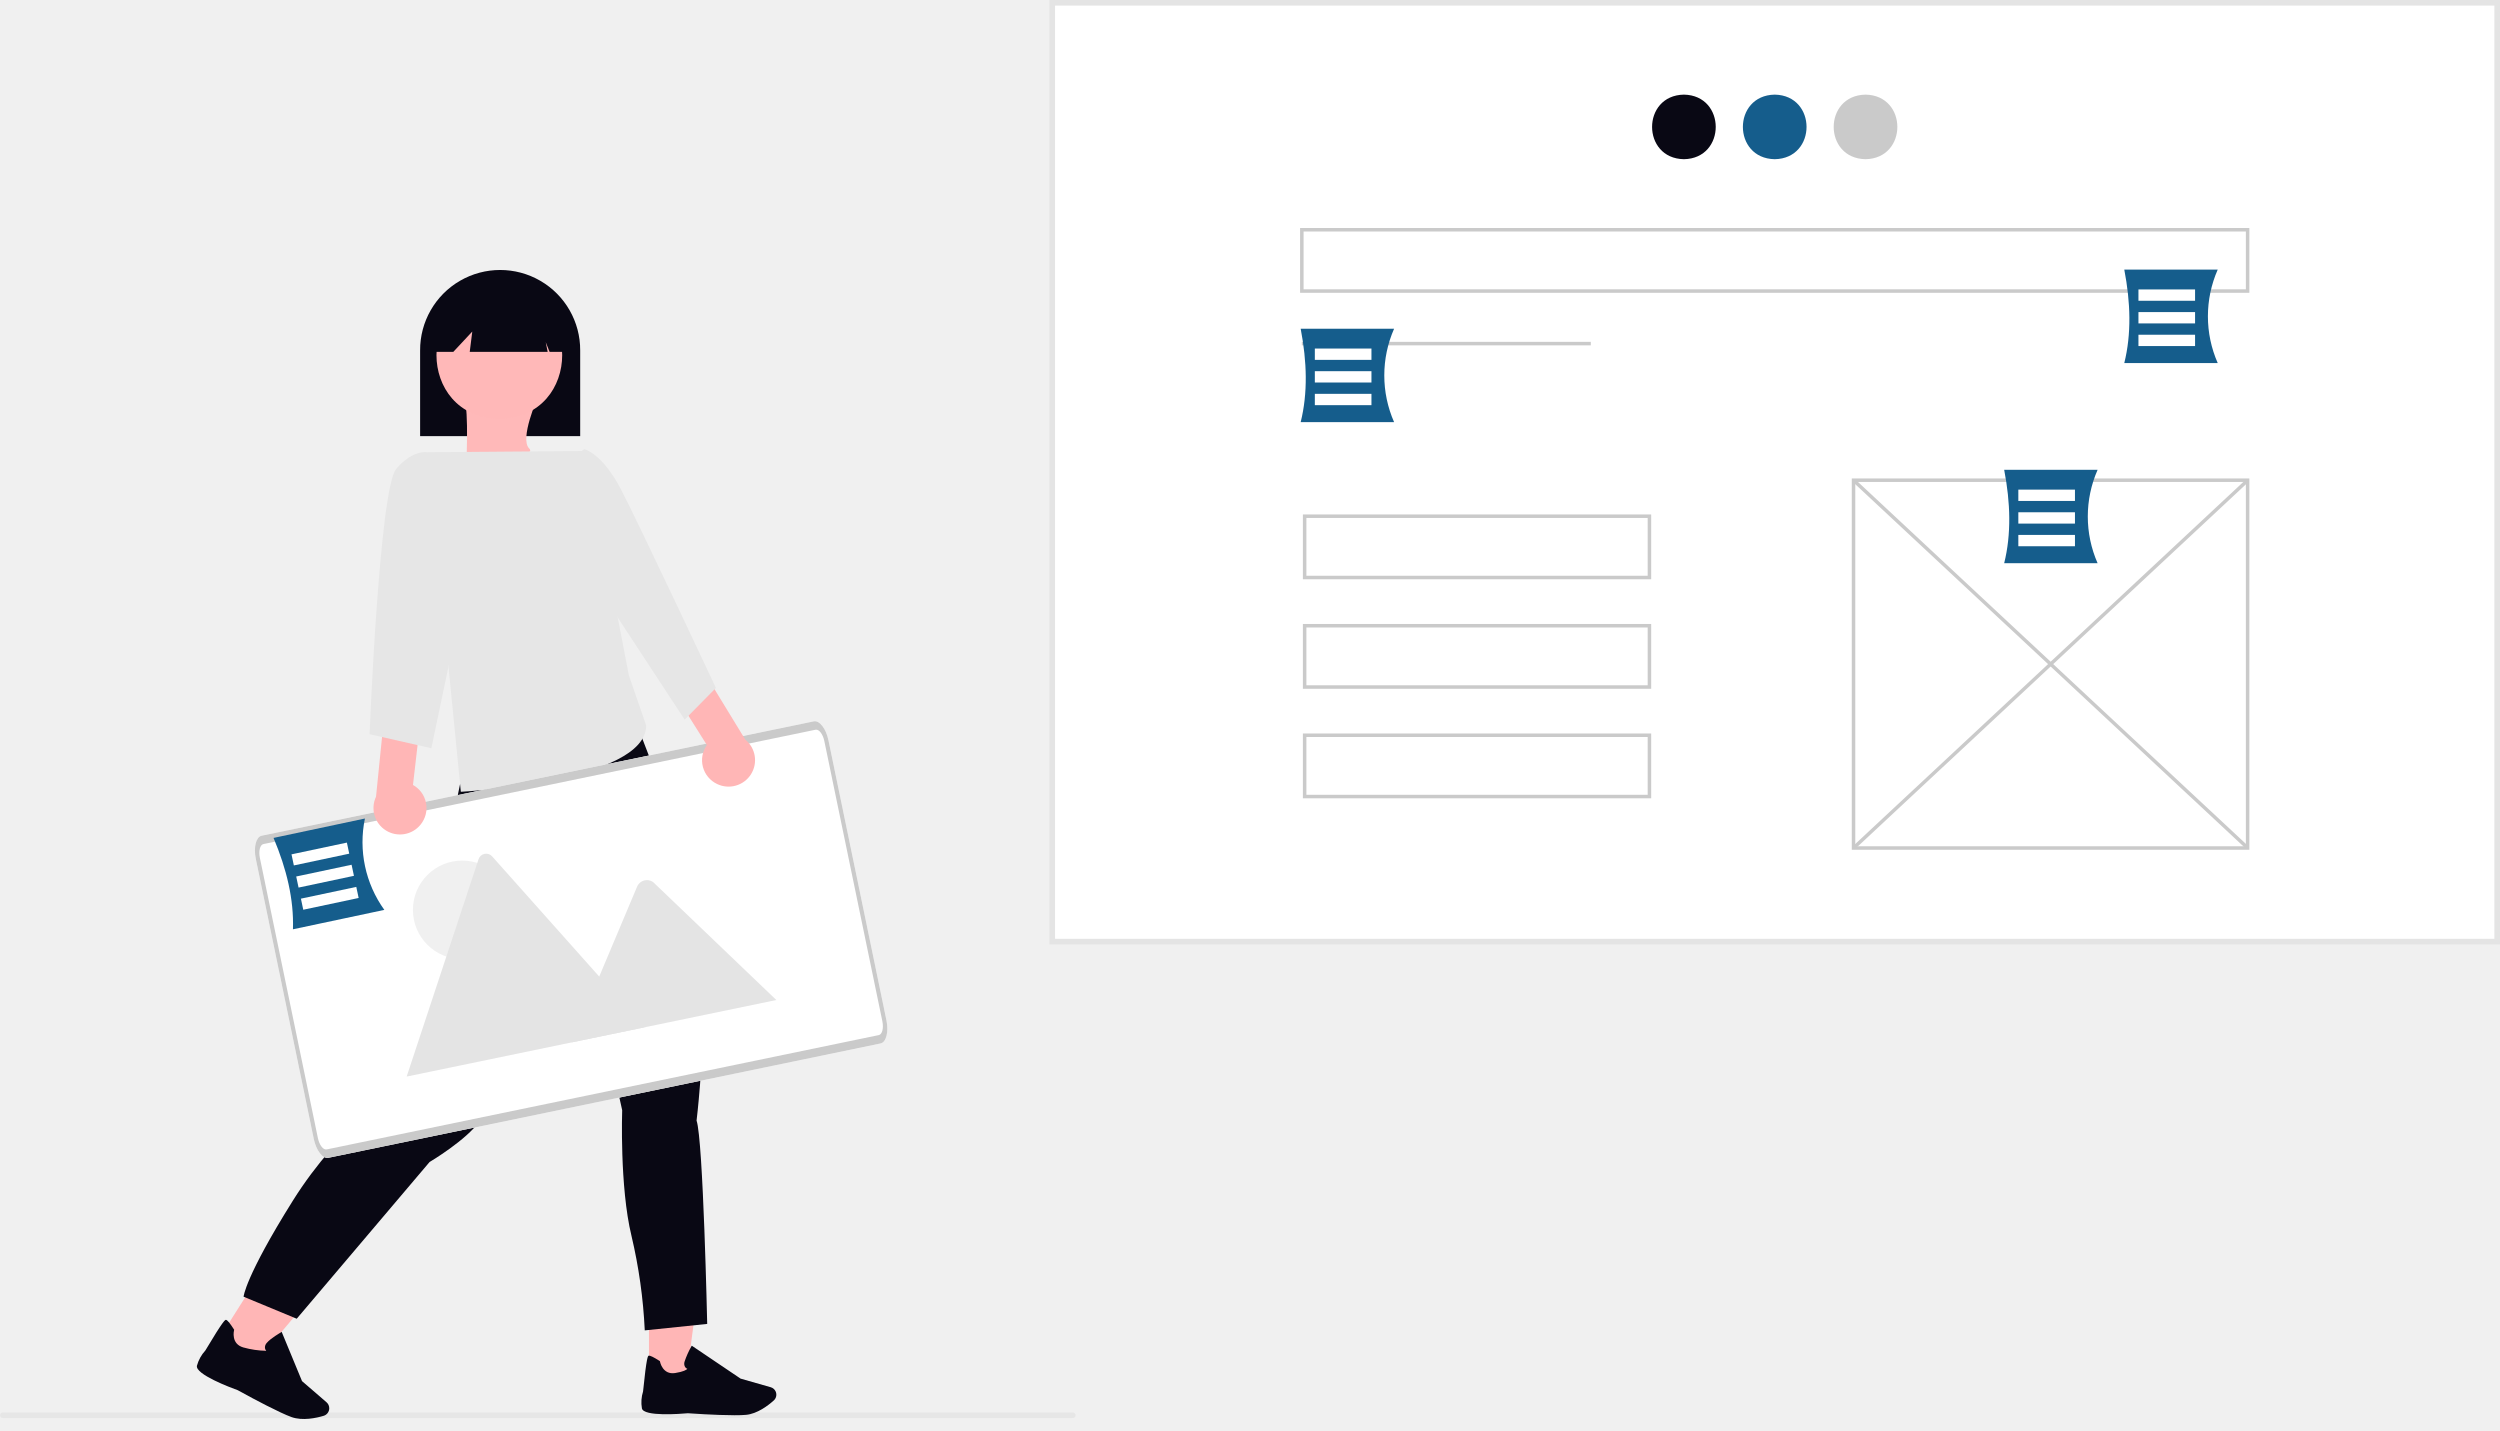
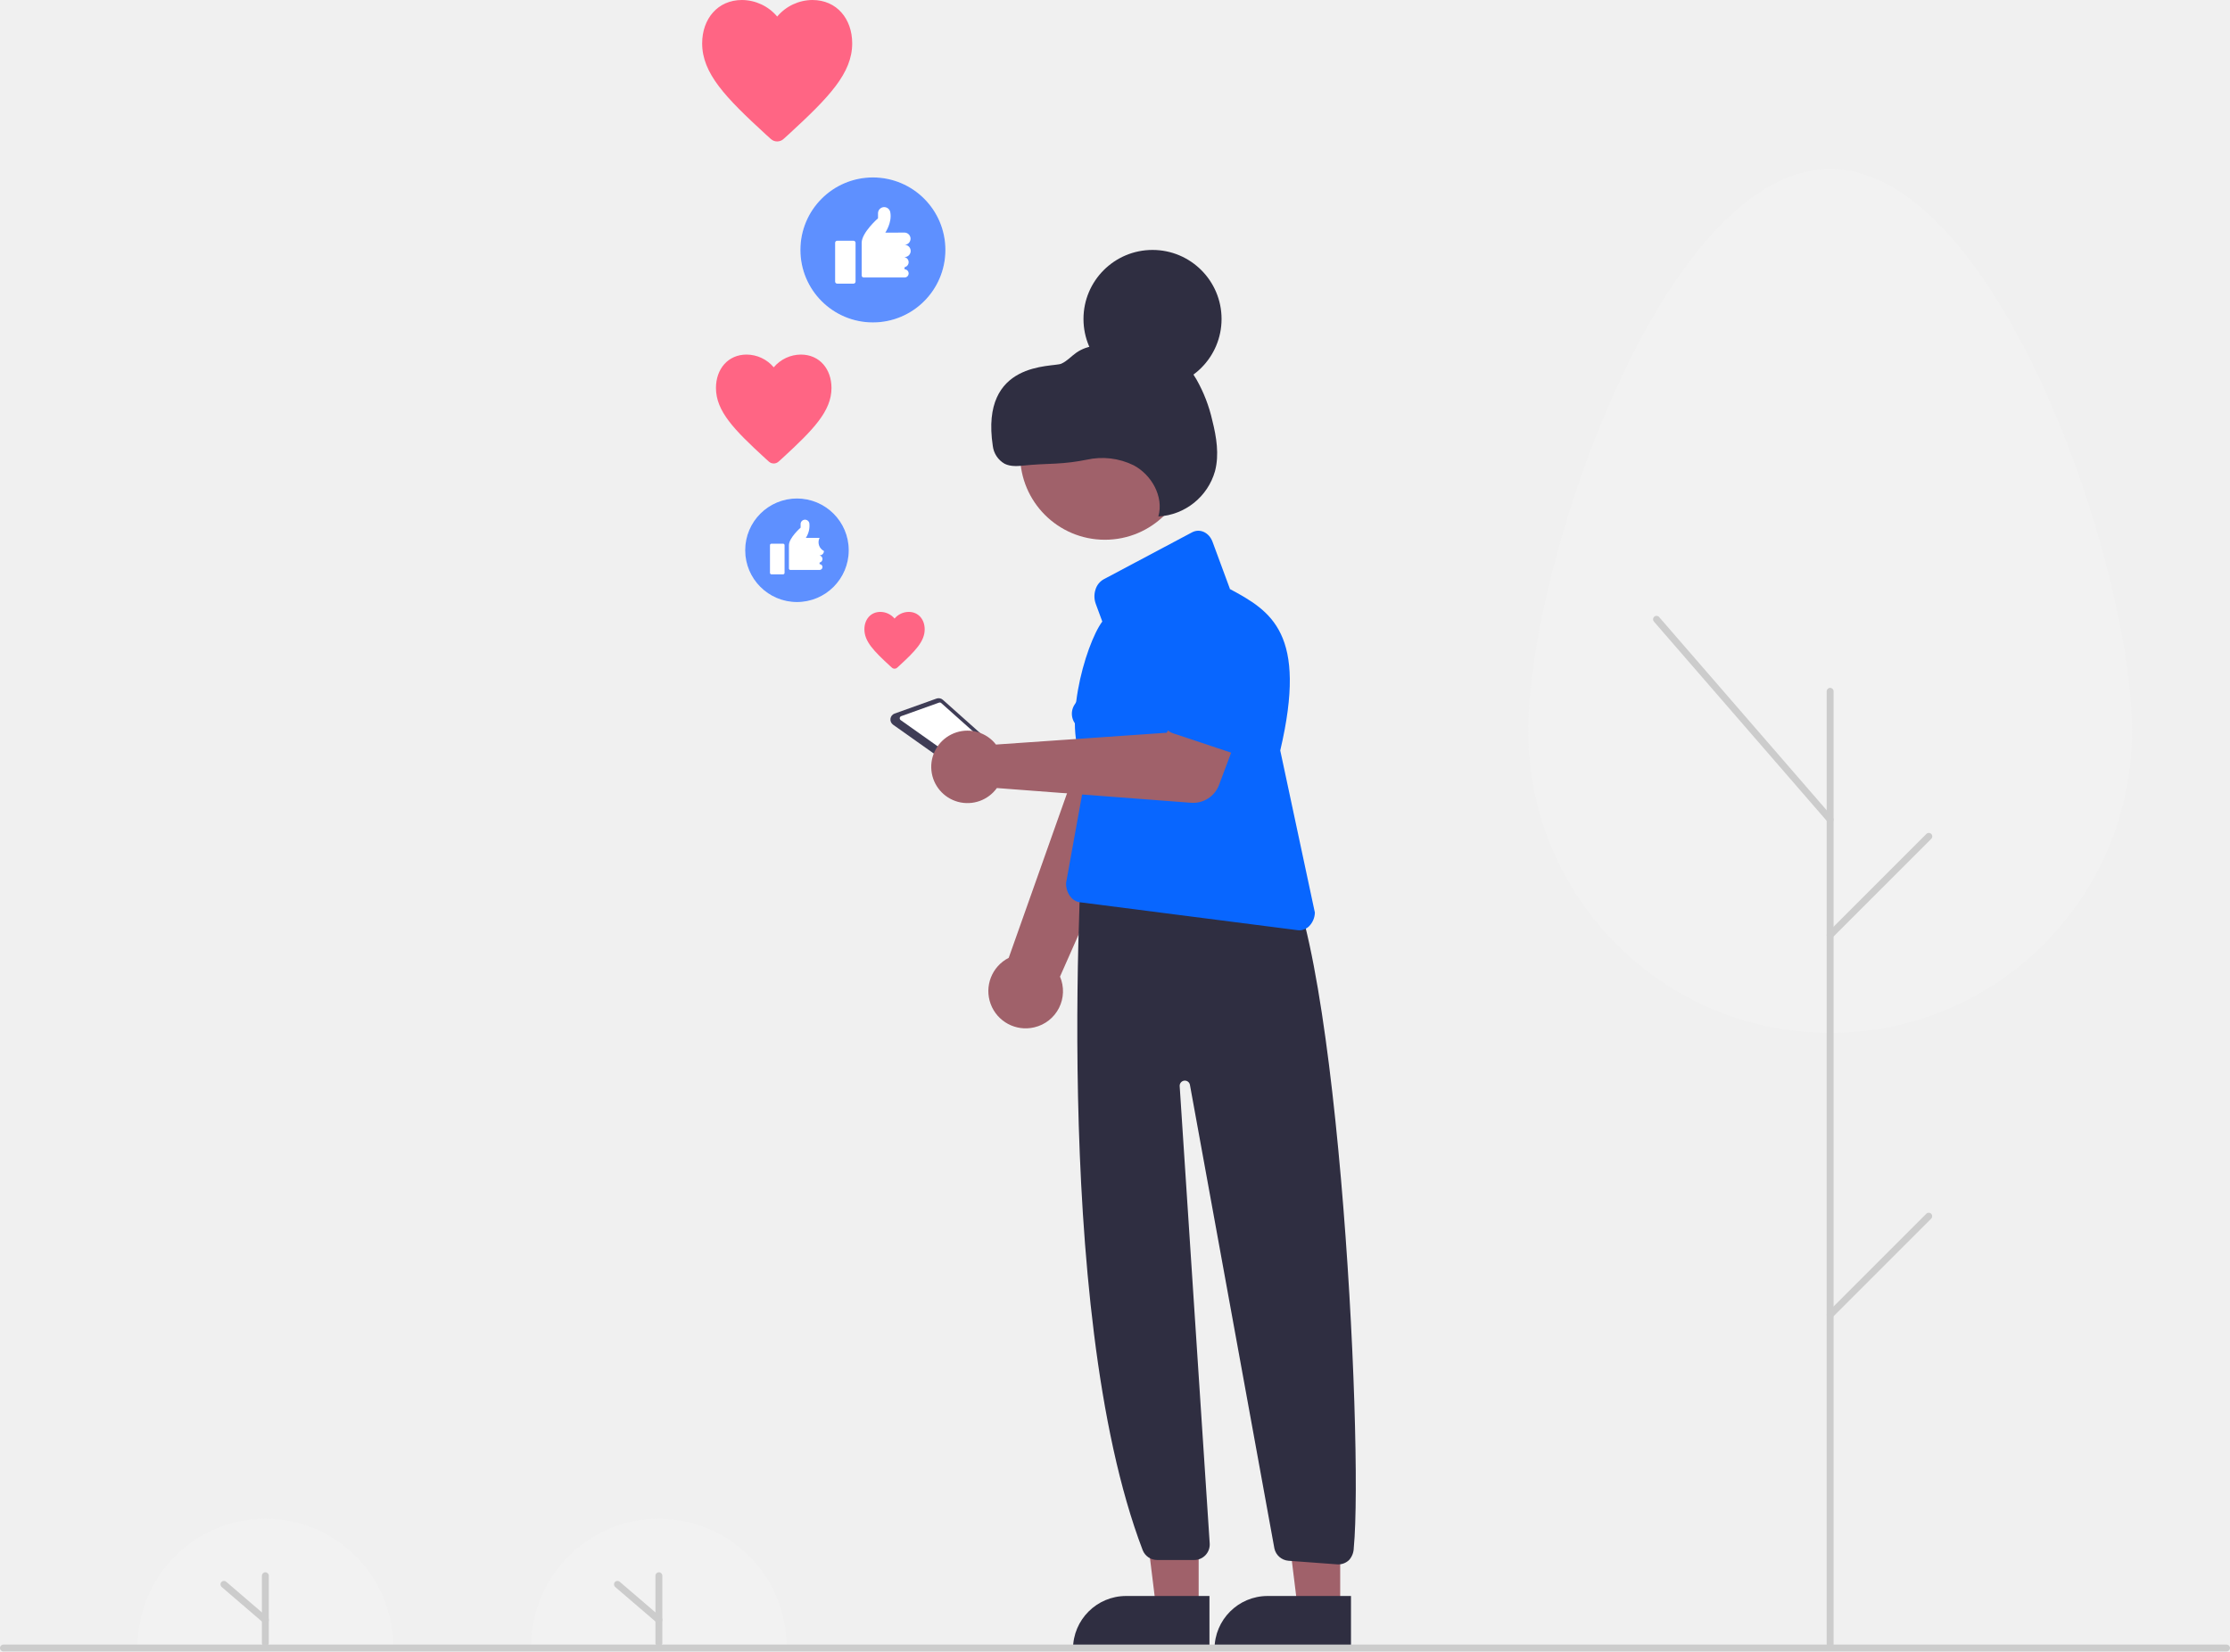
- <svg xmlns="http://www.w3.org/2000/svg" width="960.953" height="549.906" viewBox="0 0 960.953 549.906" role="img" artist="Katerina Limpitsouni" source="https://undraw.co/">
-   <g id="Group_105" data-name="Group 105" transform="translate(-514.893 -261.052)">
-     <rect id="Rectangle_410" data-name="Rectangle 410" width="555.41" height="360.848" transform="translate(919.356 262.131)" fill="#fff" />
-     <path id="Path_1747-2490" data-name="Path 1747" d="M1086.152,560.533H528.583V197.526h557.569Zm-555.41-2.159h553.251V199.685H530.741Z" transform="translate(389.694 63.526)" fill="#e4e4e4" />
-     <path id="Path_1748-2491" data-name="Path 1748" d="M755.41,231.221c16.314.279,16.311,24.545,0,24.821C739.1,255.764,739.1,231.5,755.41,231.221Z" transform="translate(406.746 66.203)" fill="#090814" />
-     <path id="Path_1749-2492" data-name="Path 1749" d="M787.746,231.221c16.314.279,16.311,24.545,0,24.821C771.432,255.764,771.435,231.5,787.746,231.221Z" transform="translate(409.315 66.203)" fill="#155D8C" />
-     <path id="Path_1750-2493" data-name="Path 1750" d="M820.081,231.221c16.314.279,16.311,24.545,0,24.821C803.767,255.764,803.77,231.5,820.081,231.221Z" transform="translate(411.885 66.203)" fill="#cacaca" />
-     <rect id="Rectangle_411" data-name="Rectangle 411" width="111.082" height="1.346" transform="translate(1015.291 392.451)" fill="#cacaca" />
-     <path id="Path_1751-2494" data-name="Path 1751" d="M967.108,510.622H814.286V367.9H967.108Zm-151.476-1.346H965.762V369.245H815.633Z" transform="translate(412.397 77.064)" fill="#cacaca" />
-     <rect id="Rectangle_412" data-name="Rectangle 412" width="1.347" height="207.201" transform="matrix(0.682, -0.731, 0.731, 0.682, 1226.896, 446.133)" fill="#cacaca" />
-     <rect id="Rectangle_413" data-name="Rectangle 413" width="207.201" height="1.347" transform="matrix(0.731, -0.682, 0.682, 0.731, 1226.894, 586.521)" fill="#cacaca" />
-     <path id="Path_1752-2495" data-name="Path 1752" d="M982.719,303.624H617.831V278.714H982.719Zm-363.541-1.346H981.373V280.061H619.178Z" transform="translate(396.786 69.977)" fill="#cacaca" />
-     <path id="Path_1753-2496" data-name="Path 1753" d="M752.714,405.624H618.831V380.714H752.714Zm-132.536-1.346h131.19V382.061H620.178Z" transform="translate(396.865 78.083)" fill="#cacaca" />
-     <path id="Path_1754-2497" data-name="Path 1754" d="M752.714,444.624H618.831V419.714H752.714Zm-132.536-1.346h131.19V421.061H620.178Z" transform="translate(396.865 81.182)" fill="#cacaca" />
-     <path id="Path_1755-2498" data-name="Path 1755" d="M752.714,483.624H618.831V458.714H752.714Zm-132.536-1.346h131.19V460.061H620.178Z" transform="translate(396.865 84.28)" fill="#cacaca" />
-     <path id="Path_1756-2499" data-name="Path 1756" d="M653.956,350.489H618.047c2.772-11.155,2.437-23.223,0-35.908h35.908a44.638,44.638,0,0,0,0,35.908Z" transform="translate(396.803 72.827)" fill="#155D8C" />
-     <rect id="Rectangle_414" data-name="Rectangle 414" width="21.763" height="4.353" transform="translate(1020.291 395.025)" fill="#fff" />
-     <rect id="Rectangle_415" data-name="Rectangle 415" width="21.763" height="4.353" transform="translate(1020.291 403.73)" fill="#fff" />
-     <rect id="Rectangle_416" data-name="Rectangle 416" width="21.763" height="4.353" transform="translate(1020.291 412.436)" fill="#fff" />
-     <path id="Path_1757-2500" data-name="Path 1757" d="M904.463,400.727H868.554c2.772-11.155,2.438-23.223,0-35.908h35.908a44.638,44.638,0,0,0,0,35.908Z" transform="translate(416.709 76.819)" fill="#155D8C" />
-     <rect id="Rectangle_417" data-name="Rectangle 417" width="21.763" height="4.353" transform="translate(1290.704 449.254)" fill="#fff" />
-     <rect id="Rectangle_418" data-name="Rectangle 418" width="21.763" height="4.353" transform="translate(1290.704 457.959)" fill="#fff" />
-     <rect id="Rectangle_419" data-name="Rectangle 419" width="21.763" height="4.353" transform="translate(1290.704 466.665)" fill="#fff" />
-     <path id="Path_1758-2501" data-name="Path 1758" d="M947.232,329.444H911.324c2.772-11.155,2.438-23.223,0-35.908h35.908a44.638,44.638,0,0,0,0,35.908Z" transform="translate(420.107 71.155)" fill="#155D8C" />
-     <rect id="Rectangle_420" data-name="Rectangle 420" width="21.763" height="4.353" transform="translate(1336.872 372.308)" fill="#fff" />
-     <rect id="Rectangle_421" data-name="Rectangle 421" width="21.763" height="4.353" transform="translate(1336.872 381.013)" fill="#fff" />
-     <rect id="Rectangle_422" data-name="Rectangle 422" width="21.763" height="4.353" transform="translate(1336.872 389.718)" fill="#fff" />
-     <path id="Path_1759-2502" data-name="Path 1759" d="M366.02,355.662H304.491V322.739a30.765,30.765,0,1,1,61.529,0Z" transform="translate(371.887 73.031)" fill="#090814" />
-     <path id="Path_1760-2503" data-name="Path 1760" d="M232.043,496.55h14.13L252.9,445.5H232.041Z" transform="translate(532.3 296.452)" fill="#ffb6b6" />
-     <path id="Path_1762-2504" data-name="Path 1762" d="M85.489,479.131l16.549,6.422L145.95,444.73l-24.425-9.478Z" transform="translate(452.824 315.188) rotate(-7)" fill="#ffb6b6" />
-     <path id="Path_223-2505" data-name="Path 223" d="M335.679,539.218s-9.367,15.04-6.022,19.112-25.1,4.174-25.1,4.174,4.273-21.879,3.015-26.914Z" transform="translate(314.181 -73.559) rotate(-8)" fill="#ffb9b9" />
-     <path id="Path_1764-2506" data-name="Path 1764" d="M324.862,479.754l-1.021,4.978s-3.064,2.987-1.532,4.48,1.021,8.463,1.021,8.463c-.857,12.709-17.89,84.124-20.936,98.073,0,0-23.489,14.935-41.872,44.307s-18.893,36.839-18.893,36.839l20.425,8.463,51.063-60.237s14.3-8.463,19.4-15.931,36.766-84.631,36.766-84.631l17.872,80.648s-1.021,29.372,3.574,48.29a197.836,197.836,0,0,1,5.106,36.342l24-2.489s-1.532-70.692-4.085-78.159c0,0,10.723-86.125-10.723-120.475L387.747,443.79l-16.928-6.352Z" transform="translate(366.892 82.59)" fill="#090814" />
-     <path id="Path_1765-2507" data-name="Path 1765" d="M334.477,299.43c32.219.55,32.214,48.475,0,49.021C302.259,347.9,302.264,299.975,334.477,299.43Z" transform="translate(372.35 73.624)" fill="#ffb8b8" />
-     <path id="Path_1766-2508" data-name="Path 1766" d="M359.329,323.1h-5.476l-1.491-3.728.746,3.728H323.159l.975-7.8-7.28,7.8h-7.262v-4.227a24.869,24.869,0,1,1,49.737,0Z" transform="translate(372.293 73.192)" fill="#090814" />
-     <path id="Path_1767-2509" data-name="Path 1767" d="M367.956,358.1l-60.887.493,12.869,130.521s71.2-3.758,71.244-25.49l-6.67-19.313Z" transform="translate(372.092 76.286)" fill="#e6e6e6" />
-     <path id="Path_138-2510" data-name="Path 138" d="M486.148,578.2,273.9,622.155c-2.17.444-4.674-2.788-5.6-7.228L246,507.2c-.919-4.439.1-8.4,2.265-8.856l212.245-43.953c2.17-.444,4.674,2.788,5.6,7.228l22.308,107.725C489.33,573.786,488.314,577.748,486.148,578.2Z" transform="translate(367.213 83.934)" fill="#fff" />
-     <g id="Group_38" data-name="Group 38" transform="translate(671.219 589.189)">
-       <circle id="Ellipse_7" data-name="Ellipse 7" cx="18.954" cy="18.954" r="18.954" transform="translate(2.395 2.652)" fill="#f0f0f0" />
-       <path id="Path_63-2511" data-name="Path 63" d="M391.1,568.254l-91.048,18.855a1.914,1.914,0,0,1-.346.043l27.617-83.5a3.078,3.078,0,0,1,5.248-1.087l39.265,44.069,1.881,2.108Z" transform="translate(-299.711 -501.508)" fill="#e4e4e4" />
-       <path id="Path_65-2512" data-name="Path 65" d="M437.135,557.01l-78.749,16.308,10.669-25.324.767-1.824,13.9-33a4.109,4.109,0,0,1,5.9-1.594,3.667,3.667,0,0,1,.36.3Z" transform="translate(-295.049 -500.761)" fill="#e4e4e4" />
-     </g>
-     <path id="Path_138-2-2513" data-name="Path 138" d="M486.148,578.2,273.9,622.155c-2.17.444-4.674-2.788-5.6-7.228L246,507.2c-.919-4.439.1-8.4,2.265-8.856l212.245-43.953c2.17-.444,4.674,2.788,5.6,7.228l22.308,107.725C489.33,573.786,488.314,577.748,486.148,578.2ZM248.93,501.562c-1.3.27-1.909,2.65-1.359,5.314L269.879,614.6c.552,2.663,2.055,4.6,3.358,4.337l212.245-43.953c1.3-.27,1.909-2.649,1.359-5.314L464.533,461.946c-.552-2.663-2.055-4.6-3.358-4.337Z" transform="translate(367.213 83.934)" fill="#cacaca" />
-     <path id="Path_1768-2514" data-name="Path 1768" d="M411.472,480.026a10.122,10.122,0,0,1-3.965-15.006l-12.33-19.57,10.065-10.394,17.024,27.882a10.177,10.177,0,0,1-10.794,17.088Z" transform="translate(379.094 82.4)" fill="#ffb6b6" />
-     <path id="Path_1769-2515" data-name="Path 1769" d="M354.808,363.295l8.833-5.821s6.816,1.528,14.067,15.473,36.487,76.287,36.487,76.287l-12.017,12.2-32.059-48.909Z" transform="translate(375.886 76.236)" fill="#e6e6e6" />
-     <path id="Path_1770-2516" data-name="Path 1770" d="M305.988,494.346a10.122,10.122,0,0,0-2.92-15.244l2.646-22.979-13.572-5.014-3.28,32.5a10.177,10.177,0,0,0,17.127,10.733Z" transform="translate(370.568 83.676)" fill="#ffb6b6" />
-     <path id="Path_1771-2517" data-name="Path 1771" d="M316.716,369.8l-8.011-11.2s-5.482-1.217-11.959,6.339-10.255,102.009-10.255,102.009l23.748,5.4,14.033-66.927Z" transform="translate(370.457 76.32)" fill="#e6e6e6" />
-     <path id="Path_1772-2518" data-name="Path 1772" d="M567.247,702.633H155.972a1.079,1.079,0,1,1,0-2.159H567.247a1.079,1.079,0,1,1,0,2.159Z" transform="translate(360 103.491)" fill="#e6e6e6" />
-     <path id="Path_1773-2519" data-name="Path 1773" d="M294.881,524.111l-35.125,7.458c.395-11.488-2.439-23.223-7.458-35.125l35.125-7.458A44.639,44.639,0,0,0,294.881,524.111Z" transform="translate(367.74 86.686)" fill="#155D8C" />
-     <rect id="Rectangle_423" data-name="Rectangle 423" width="21.763" height="4.353" transform="translate(626.94 589.449) rotate(-11.987)" fill="#fff" />
-     <rect id="Rectangle_424" data-name="Rectangle 424" width="21.763" height="4.353" transform="translate(628.748 597.964) rotate(-11.987)" fill="#fff" />
-     <rect id="Rectangle_425" data-name="Rectangle 425" width="21.763" height="4.353" transform="translate(630.556 606.479) rotate(-11.987)" fill="#fff" />
-     <path id="Path_1571-2520" data-name="Path 1571" d="M244.975,503.938c1.734,0,3.279-.039,4.446-.15,4.383-.4,8.568-3.642,10.673-5.534a2.988,2.988,0,0,0,.757-3.374h0a2.965,2.965,0,0,0-1.931-1.711l-11.587-3.311L228.571,477.2l-.213.378a33.43,33.43,0,0,0-2.538,5.7A2.536,2.536,0,0,0,226,485.39a2.017,2.017,0,0,0,.867.725c-.339.355-1.4,1.08-4.682,1.6-4.785.757-5.794-4.2-5.833-4.406l-.032-.166-.142-.095c-2.278-1.466-3.681-2.136-4.162-1.994-.3.087-.8.244-2.168,13.747a13.882,13.882,0,0,0-.441,6.5c.7,3.232,14.827,2.12,17.657,1.868.079.008,10.657.765,17.9.765h.008Z" transform="translate(552.223 301.107)" fill="#090814" />
-     <path id="Path_1793-2521" data-name="Path 1793" d="M246.1,504.544c1.788,0,3.382-.04,4.585-.153,4.52-.411,8.837-3.722,11.007-5.655a3.035,3.035,0,0,0,.78-3.448h0a3.049,3.049,0,0,0-1.992-1.748l-11.95-3.383-15.1-13.861-.219.387c-.081.145-2.516,3.544-3.15,5.832a2.571,2.571,0,0,0,.187,2.159,2.077,2.077,0,0,0,.894.741,35.412,35.412,0,0,1-8.545,2.551c-4.935.773-5.975-4.294-6.016-4.5l-.033-.169-.146-.1c-2.349-1.5-3.8-2.183-4.292-2.038-.309.089-.829.25-2.236,14.049a14.064,14.064,0,0,0-.455,6.646c.724,3.3,15.291,2.167,18.21,1.909.081.008,10.991.781,18.462.781h.008Z" transform="translate(612.89 242.661) rotate(25)" fill="#090814" />
-   </g>
+ <svg xmlns="http://www.w3.org/2000/svg" width="646" height="478.402" viewBox="0 0 646 478.402" role="img" artist="Katerina Limpitsouni" source="https://undraw.co/">
+   <path d="M316.87,687.764a37,37,0,0,1,74,0" transform="translate(-277 -210.7991)" fill="#f2f2f2" />
+   <path d="M353.87,687.764a1,1,0,0,1-1-1v-19.5a1,1,0,0,1,2,0v19.5A1,1,0,0,1,353.87,687.764Z" transform="translate(-277 -210.7991)" fill="#ccc" />
+   <path d="M353.87,681.063a.995.995,0,0,1-.651-.241l-12-10.299a1,1,0,1,1,1.303-1.518l12,10.299a1,1,0,0,1-.652,1.759Z" transform="translate(-277 -210.7991)" fill="#ccc" />
+   <path d="M430.87,687.764a37,37,0,0,1,74,0" transform="translate(-277 -210.7991)" fill="#f2f2f2" />
+   <path d="M467.87,687.764a1,1,0,0,1-1-1v-19.5a1,1,0,0,1,2,0v19.5A1,1,0,0,1,467.87,687.764Z" transform="translate(-277 -210.7991)" fill="#ccc" />
+   <path d="M467.87,681.063a.995.995,0,0,1-.651-.241l-12-10.299a1,1,0,0,1,1.303-1.518l12,10.299a1,1,0,0,1-.652,1.759Z" transform="translate(-277 -210.7991)" fill="#ccc" />
+   <circle cx="230.87" cy="159.402" r="15" fill="#fff" />
+   <path d="M507.87,355.201a15,15,0,1,0,15,15A15,15,0,0,0,507.87,355.201Zm-3.592,21.549a.423.423,0,0,1-.423.423h-3.38a.423.423,0,0,1-.423-.423V368.722a.423.423,0,0,1,.423-.423H503.856a.423.423,0,0,1,.423.423Zm11.408-6.338a1.268,1.268,0,0,1-1.268,1.268v.021a1.056,1.056,0,0,1,0,2.07v.444a.845.845,0,0,1,0,1.69h-8.451a.423.423,0,0,1-.423-.423V368.722c0-2.113,3.38-5.07,3.38-5.07v-1.03a1.279,1.279,0,0,1,2.522-.3l.013.063a6.401,6.401,0,0,1-1.026,4.237h2.601c.039-.004.076-.012.115-.012h1.268a2.834,2.834,0,0,0,1.268,3.803Z" transform="translate(-277 -210.7991)" fill="#5e90ff" />
+   <circle cx="252.87" cy="72.402" r="21" fill="#fff" />
+   <path d="M529.87,262.201a21,21,0,1,0,21,21A21,21,0,0,0,529.87,262.201Zm-5.028,30.169a.592.592,0,0,1-.592.592H519.518a.592.592,0,0,1-.592-.592V281.13a.592.592,0,0,1,.592-.592h4.732a.592.592,0,0,1,.592.592Zm15.972-8.873a1.775,1.775,0,0,1-1.775,1.775v.03a1.479,1.479,0,0,1,0,2.898v.621a1.183,1.183,0,1,1,0,2.366h-11.831a.592.592,0,0,1-.592-.592v-9.465c0-2.958,4.732-7.099,4.732-7.099v-1.442a1.79,1.79,0,0,1,3.531-.42q.01.043.018.088c.592,2.958-1.437,5.932-1.437,5.932H537.103c.054-.005.106-.016.161-.016h1.775a1.775,1.775,0,0,1,0,3.549A1.775,1.775,0,0,1,540.814,283.497Z" transform="translate(-277 -210.7991)" fill="#5e90ff" />
+   <path d="M576.623,508.399a10.743,10.743,0,0,0,7.445-14.694l39.602-89.472-22.655-5.706-31.804,89.742a10.801,10.801,0,0,0,7.412,20.13Z" transform="translate(-277 -210.7991)" fill="#a0616a" />
+   <path d="M612.309,432.234l-22.033-10.314a4.817,4.817,0,0,1-1.974-7.022l13.39-20.223a13.377,13.377,0,0,1,24.198,11.413l-6.924,23.163a4.817,4.817,0,0,1-6.657,2.982Z" transform="translate(-277 -210.7991)" fill="#0866ff" />
+   <path d="M535.702,420.727l24.292,17.198a1.823,1.823,0,0,0,2.141,0l6.564-4.929a1.8,1.8,0,0,0,.118-2.812l-18.692-16.669a1.847,1.847,0,0,0-1.823-.353l-12.164,4.352a1.835,1.835,0,0,0-.435,3.211Z" transform="translate(-277 -210.7991)" fill="#3f3d56" />
+   <path d="M537.91,419.401l21.891,15.499a.643.643,0,0,0,.765.007l5.904-4.433a.627.627,0,0,0,.145-.878.637.637,0,0,0-.092-.1l-16.86-15.035a.656.656,0,0,0-.648-.12L538.058,418.261a.654.654,0,0,0-.148,1.14Z" transform="translate(-277 -210.7991)" fill="#fff" />
+   <polygon points="347.236 466.333 334.976 466.332 329.144 419.044 347.238 419.045 347.236 466.333" fill="#a0616a" />
+   <path d="M627.363,689.016l-39.531-.001v-.5a15.386,15.386,0,0,1,15.386-15.386h.001l24.144.001Z" transform="translate(-277 -210.7991)" fill="#2f2e41" />
+   <polygon points="388.236 466.333 375.976 466.332 370.144 419.044 388.238 419.045 388.236 466.333" fill="#a0616a" />
+   <path d="M668.363,689.016l-39.531-.001v-.5a15.386,15.386,0,0,1,15.386-15.386h.001l24.144.001Z" transform="translate(-277 -210.7991)" fill="#2f2e41" />
+   <path d="M664.675,663.977q-.167,0-.333-.012l-14.099-1.044a4.527,4.527,0,0,1-4.064-3.53l-24.48-134.372a1.5,1.5,0,0,0-2.961.438l8.692,132.393a4.5,4.5,0,0,1-4.486,4.853H612.207a4.5,4.5,0,0,1-4.192-2.86c-27-70.706-17.223-209.247-17.145-210.64l1-1h0l53.778,9.286.114.11c18.375,13.496,26.327,171.55,23.405,201.616a5.387,5.387,0,0,1-1.329,3.468A4.504,4.504,0,0,1,664.675,663.977Z" transform="translate(-277 -210.7991)" fill="#2f2e41" />
+   <circle cx="320.074" cy="131.796" r="24.561" fill="#a0616a" />
+   <path d="M653.404,480.304a3.734,3.734,0,0,1-.744-.075l-63.078-8.094c-2.259-.456-3.87-2.865-3.748-5.608l6.037-33.326c-8-10-.441-35.826,4.448-42.355l-1.89-5.116a6.35,6.35,0,0,1-.084-4.129,5.065,5.065,0,0,1,2.375-2.99l25.6-13.601c2.27-1.206,4.932.028,5.937,2.748l5.02,13.586-.077.04c12.021,6.443,22.671,12.817,14.671,46.817l10.03,46.956a5.821,5.821,0,0,1-1.668,3.949A4.072,4.072,0,0,1,653.404,480.304Z" transform="translate(-277 -210.7991)" fill="#0866ff" />
+   <path d="M564.403,425.254a10.526,10.526,0,0,1,1.114,1.227l49.475-3.419,5.308-10.816,17.37,5.877-7.535,20.061a8,8,0,0,1-8.094,5.164l-56.26-4.267a10.497,10.497,0,1,1-1.378-13.827Z" transform="translate(-277 -210.7991)" fill="#a0616a" />
+   <path d="M614.099,420.678a4.495,4.495,0,0,1,.146-3.744l10.202-20.15a12.497,12.497,0,0,1,23.738,7.826l-3.93,22.315a4.5,4.5,0,0,1-5.853,3.489l-21.564-7.179A4.495,4.495,0,0,1,614.099,420.678Z" transform="translate(-277 -210.7991)" fill="#0866ff" />
+   <path d="M536.885,404.225a1.097,1.097,0,0,1-1.495,0l-.574-.519c-4.698-4.31-7.411-7.111-7.411-10.602,0-2.848,1.802-5.049,4.628-5.049a5.404,5.404,0,0,1,4.106,1.927,5.396,5.396,0,0,1,4.102-1.927c2.83,0,4.628,2.194,4.628,5.049,0,3.484-2.713,6.285-7.411,10.602Z" transform="translate(-277 -210.7991)" fill="#ff6584" />
+   <path d="M502.57,344.498a2.102,2.102,0,0,1-2.865,0l-1.1-.995c-9.002-8.259-14.2-13.625-14.2-20.316,0-5.457,3.454-9.674,8.869-9.674a10.354,10.354,0,0,1,7.867,3.692,10.34,10.34,0,0,1,7.86-3.692c5.422,0,8.869,4.203,8.869,9.674,0,6.676-5.198,12.042-14.2,20.316Z" transform="translate(-277 -210.7991)" fill="#ff6584" />
+   <path d="M503.999,251.043a2.73,2.73,0,0,1-3.721,0l-1.429-1.292c-11.692-10.727-18.443-17.697-18.443-26.386,0-7.088,4.486-12.565,11.519-12.565a13.448,13.448,0,0,1,10.218,4.795,13.43,13.43,0,0,1,10.209-4.795c7.042,0,11.519,5.459,11.519,12.565,0,8.671-6.751,15.641-18.443,26.386Z" transform="translate(-277 -210.7991)" fill="#ff6584" />
+   <path d="M922,689.201H278a1,1,0,0,1,0-2H922a1,1,0,0,1,0,2Z" transform="translate(-277 -210.7991)" fill="#ccc" />
+   <circle cx="333.87" cy="92.402" r="20" fill="#2f2e41" />
+   <path d="M573.823,345.632c-1.954.206-4.032.392-5.79-.485a6.876,6.876,0,0,1-3.437-5.186c-3.726-24.759,17.327-22.723,19.817-23.795,1.674-.721,2.907-2.172,4.403-3.213,3.272-2.277,7.517-2.444,11.503-2.53,4.732-.102,9.635-.172,13.978,1.709a20.937,20.937,0,0,1,9.291,8.564,43.24,43.24,0,0,1,4.607,11.933c1.204,4.787,2.023,9.851.783,14.628A18.09,18.09,0,0,1,612.559,360.415c1.616-5.706-1.911-12.032-7.143-14.825a20.642,20.642,0,0,0-13.617-1.621,59.94,59.94,0,0,1-9.032,1.125C579.789,345.204,576.214,345.379,573.823,345.632Z" transform="translate(-277 -210.7991)" fill="#2f2e41" />
+   <path d="M894.612,422.555c0-48.264-39.152-162.791-87.448-162.791s-87.448,114.527-87.448,162.791a87.448,87.448,0,0,0,174.896,0Z" transform="translate(-277 -210.7991)" fill="#f2f2f2" />
+   <path d="M807.164,688.201a1,1,0,0,1-1-1V411.06a1,1,0,1,1,2,0V687.201A1,1,0,0,1,807.164,688.201Z" transform="translate(-277 -210.7991)" fill="#ccc" />
+   <path d="M807.164,449.201a.998.998,0,0,1-.756-.345l-50.293-58a1,1,0,0,1,1.511-1.311l50.293,58a1,1,0,0,1-.755,1.655Z" transform="translate(-277 -210.7991)" fill="#ccc" />
+   <path d="M807.164,482.674a1,1,0,0,1-.707-1.707l28.578-28.578a1.0 1,0,1,1,1.414,1.414l-28.578,28.578A.996.996,0,0,1,807.164,482.674Z" transform="translate(-277 -210.7991)" fill="#ccc" />
+   <path d="M807.164,592.674a1,1,0,0,1-.707-1.707l28.578-28.578a1.0 1,0,0,1,1.414,1.414l-28.578,28.578A.996.996,0,0,1,807.164,592.674Z" transform="translate(-277 -210.7991)" fill="#ccc" />
</svg>
